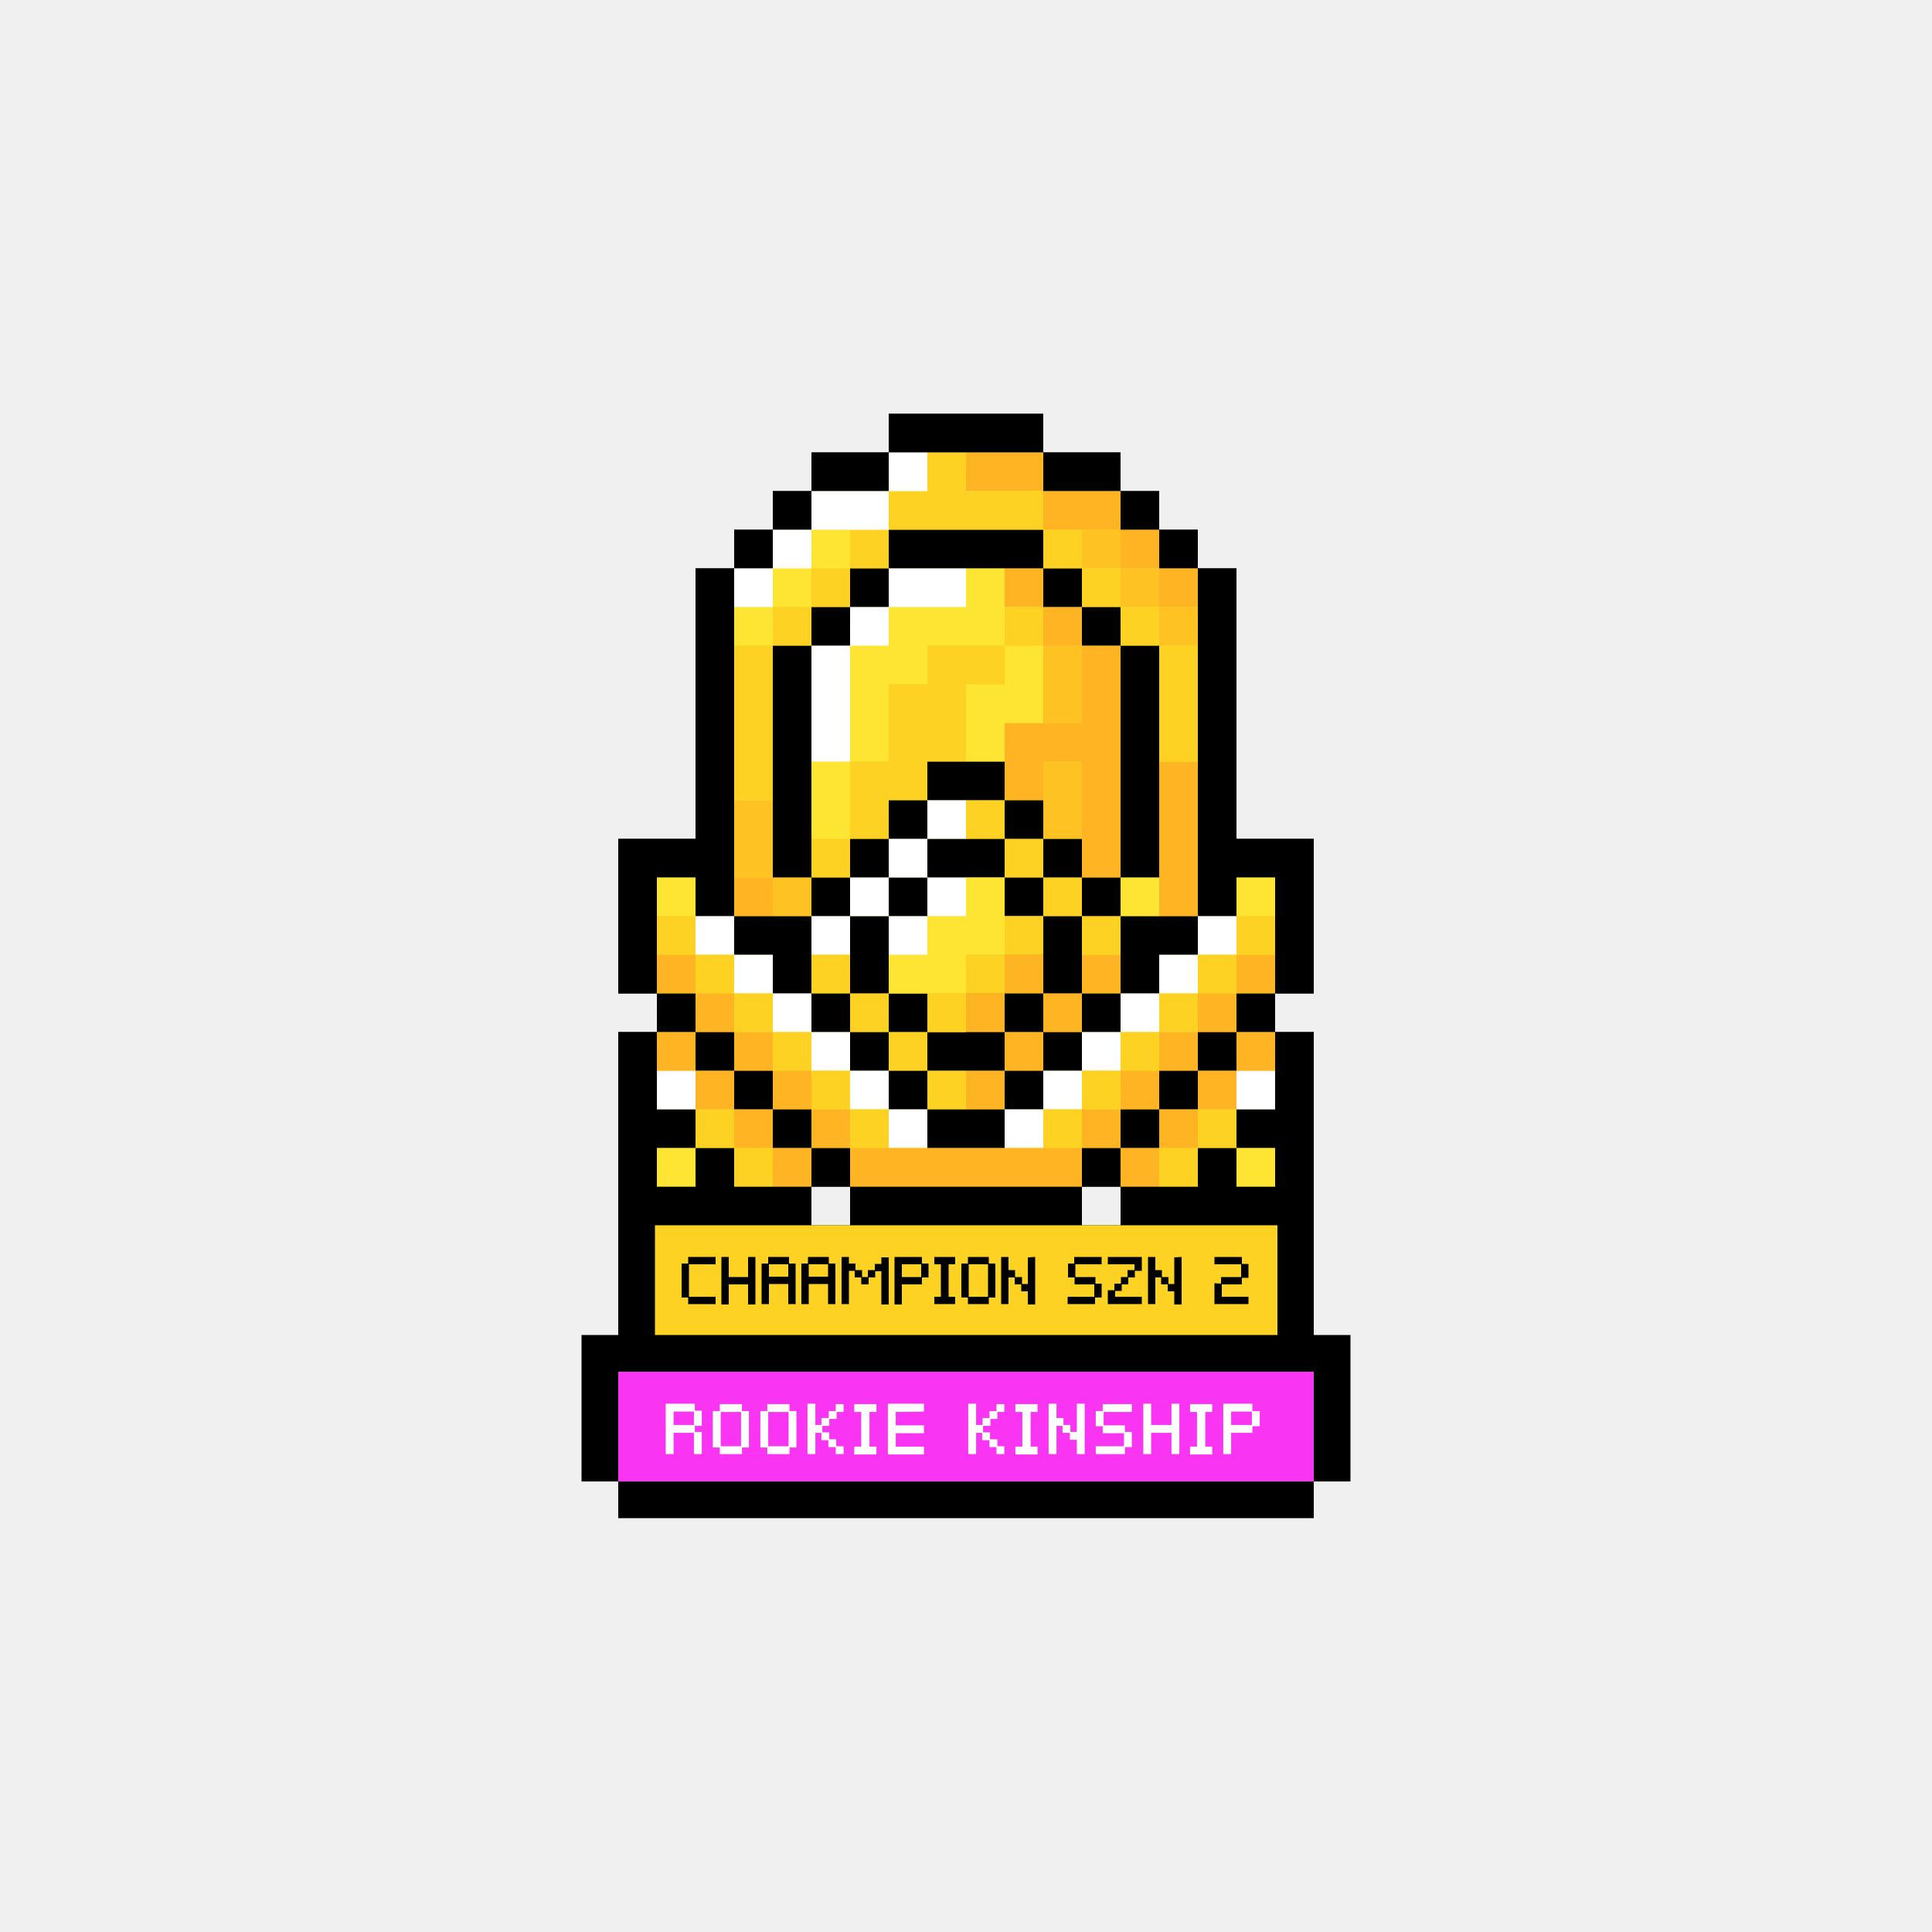
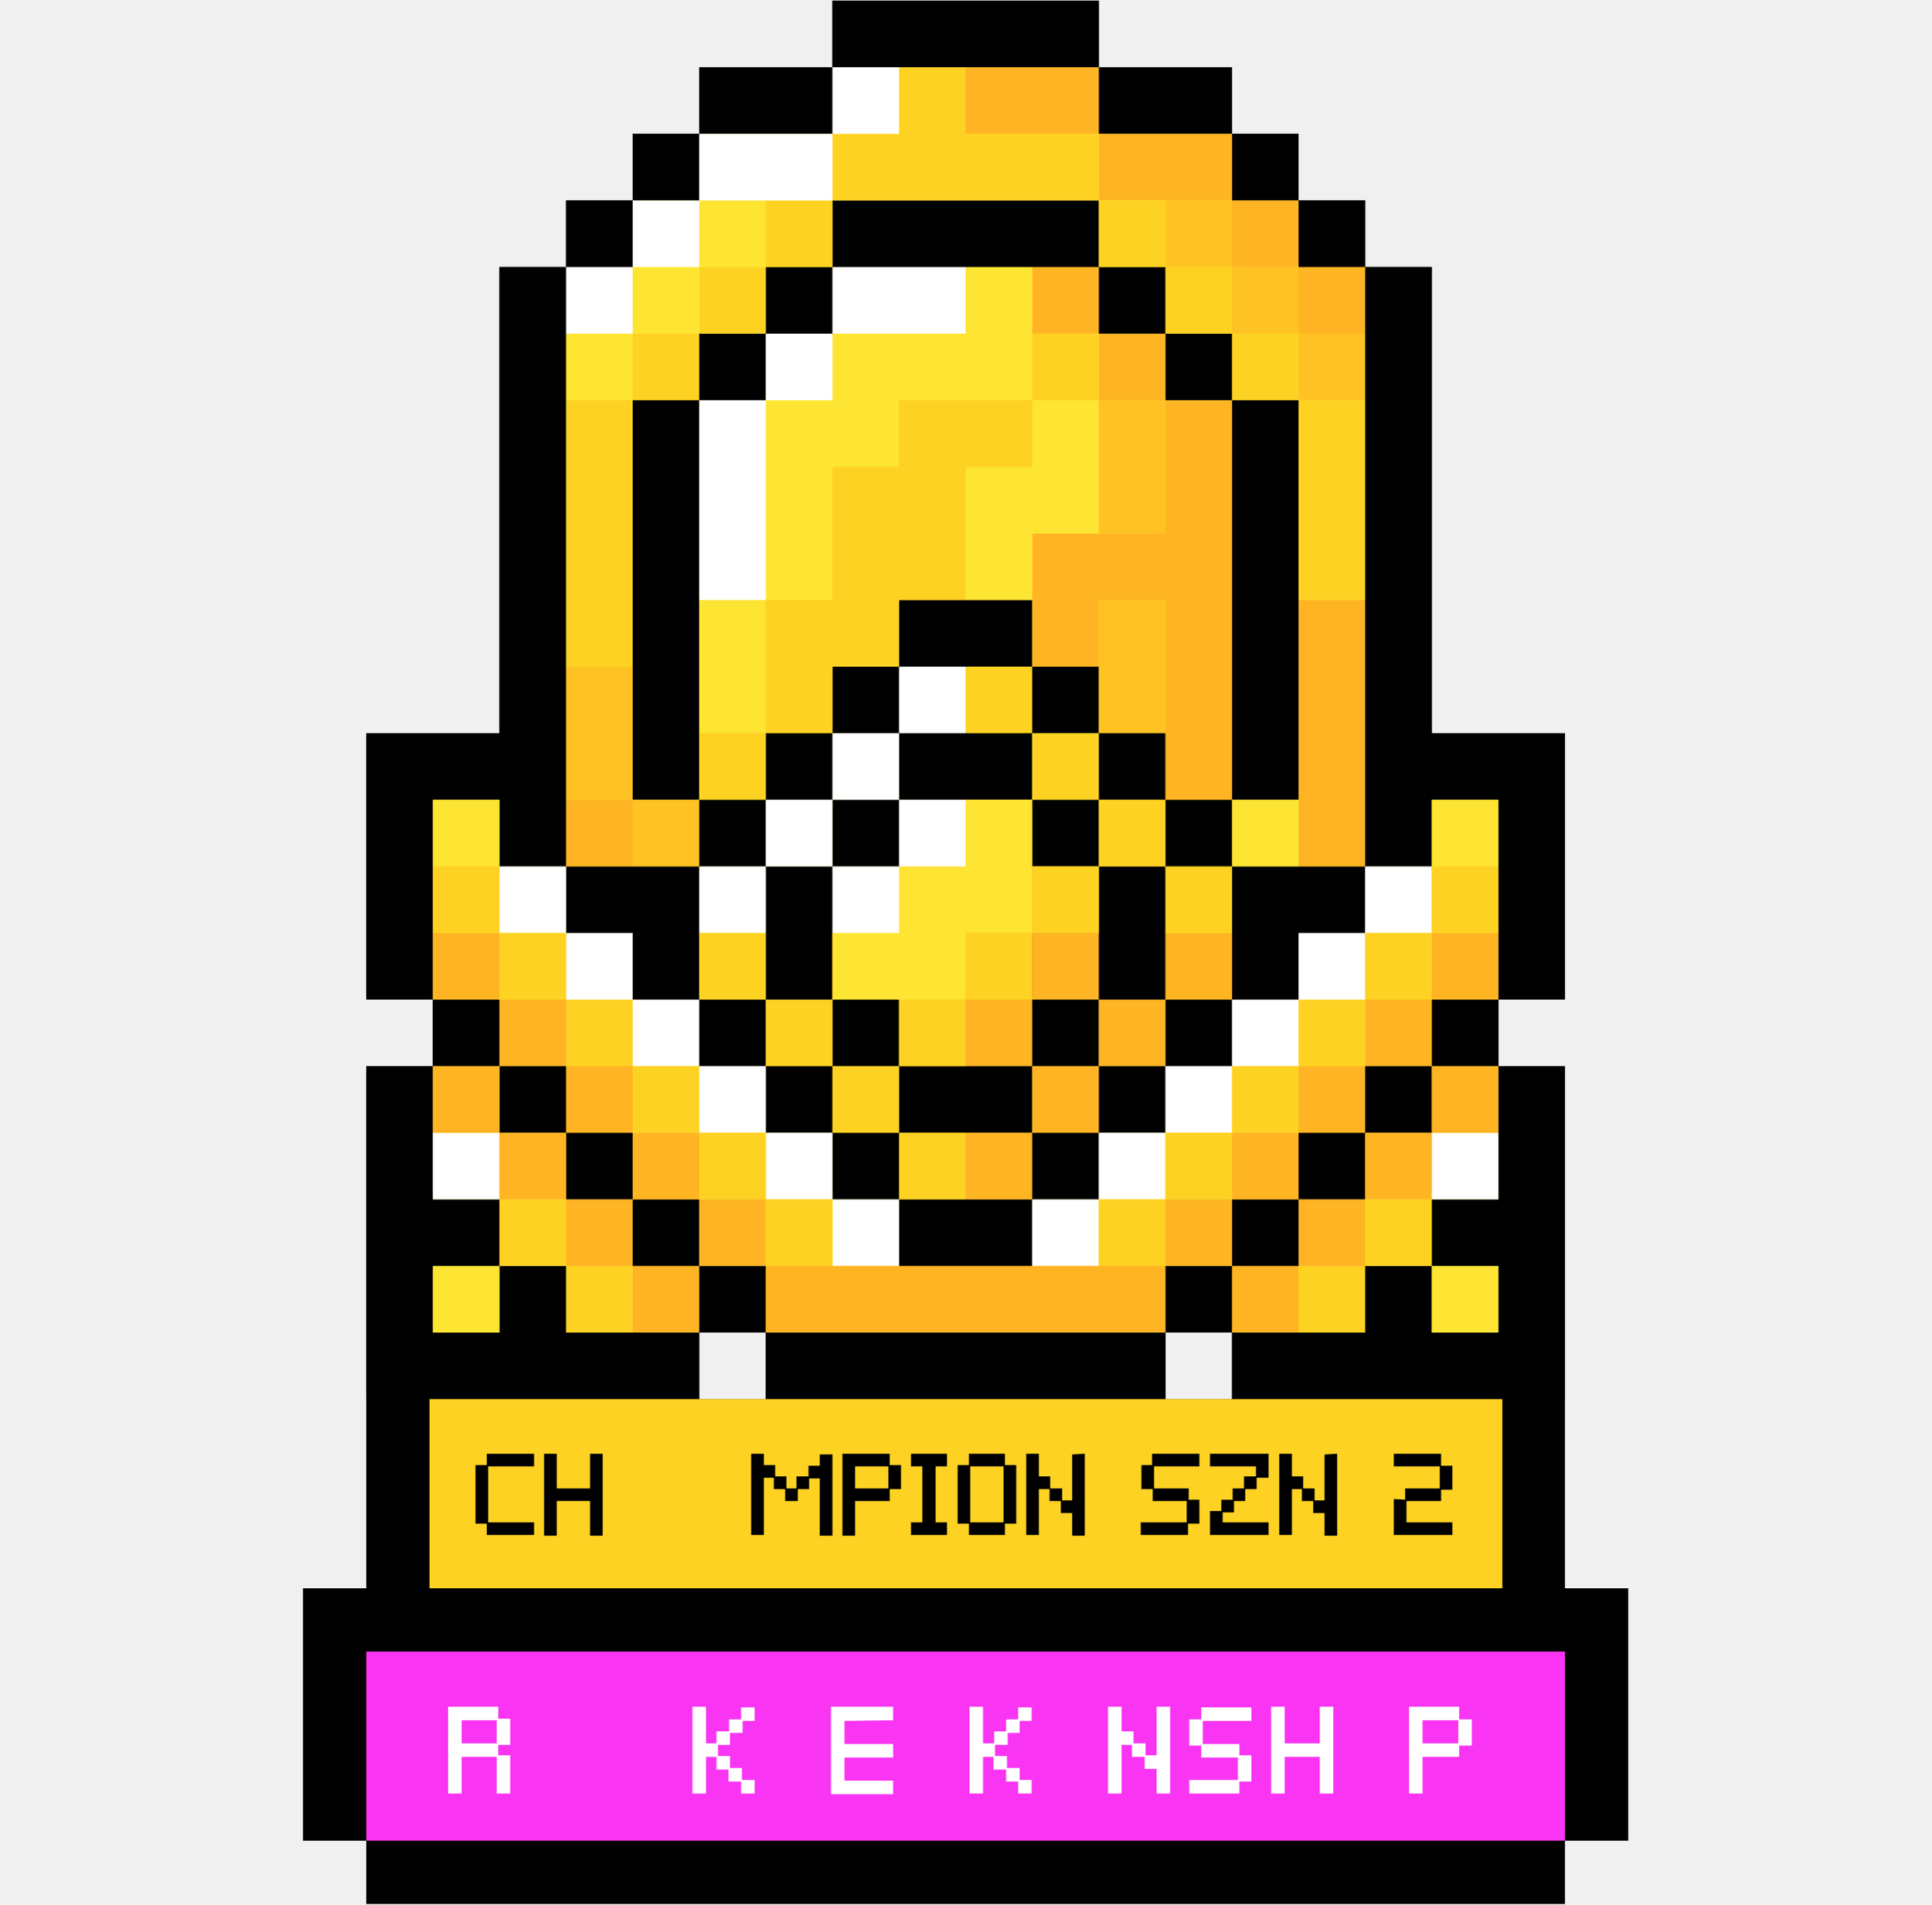
- <svg xmlns="http://www.w3.org/2000/svg" viewBox="0 0 500 500">
-   <style>.AJ{stroke-miterlimit:10}.AK{fill:#feb423}.AL{fill:#fed223}</style>
-   <path d="M340 257.1v-40h-20v-70h-10v-10h-10v-10h-10v-10h-20v-10h-40v10h-20v10h-10v10h-10v10h-10v70h-20v40h10v10h-10v50 28.4h-9.5v37.9h9.5v9.5h180v-9.5h9.5v-37.9H340v-78.4h-10v-10h10zm-130 60v-10h10v10h-10zm70 0v-10h10v10h-10z" />
-   <g fill="#fee433">
-     <path d="M210 237.1v-10h-10v-60h10v-10h10v-10h10v-10h40v10h10v10h10v10h10v60h-10v10h20v-90h-10v-10h-10v-10h-20v-10h-40v10h-20v10h-10v10h-10v90h20z" />
-     <path d="M320 227.1v10h-10v10h-10v10h-10v10h-10v10h-10v10h-10v10h-20v-10h-10v-10h-10v-10h-10v-10h-10v-10h-10v-10h-10v-10h-10v30h10v10h10v10h10v10h10v10h10v10h60v-10h10v-10h10v-10h10v-10h10v-10h10v-30h-10zm-150 70h10v10h-10zm150 0h10v10h-10zm-100-80h10v-10h10v-10h20v10h10v10h10v10h10v-60h-10v-10h-10v-10h-40v10h-10v10h-10v60h10v-10z" />
-     <path d="M270 237.1h-10v-10h-20v10h-10v20h10v10h20v-10h10v-20zm-20-20h10v-10h-20v10h10z" />
-     <path d="M230 217.1h10v10h-10z" />
-     <path d="M220 227.1h10v10h-10zm10 40h10v10h-10zm40-40h10v10h-10z" />
-     <path d="M260 217.1h10v10h-10zm-40 30v-10h-10v20h10v-10z" />
-     <path d="M290 237.1h-10v20h10v-20zm-70 20h10v10h-10zm40 10h10v10h-10z" />
-     <path d="M250 277.1h-10v10h20v-10h-10zm20-20h10v10h-10zm-70 30h-10v-10h-10v-10h-10v20h10v10h10v10h20v-10h-10v-10zm110-10v10h-10v10h-10v10h20v-10h10v-10h10v-20h-10v10h-10z" />
-   </g>
-   <path d="M280 127.1h10v-10h-20v10h10z" />
-   <path d="M290 127.1h10v10h-10z" />
-   <path d="M300 137.1h10v10h-10zm-70-10v-10h-20v10h20z" />
-   <path d="M200 127.1h10v10h-10z" />
-   <path d="M190 137.1h10v10h-10zm100 50v40h10v-60h-10v20zm-80 20v-40h-10v60h10v-20zm40-90h20v-10h-40v10h20zm0 30h20v-10h-40v10h20z" />
-   <path d="M270 147.1h10v10h-10z" />
-   <path d="M280 157.1h10v10h-10zm-60-10h10v10h-10z" />
-   <path d="M210 157.1h10v10h-10zm30 130v10h20v-10h-20zm20-80v-10h-20v10h20zm-20 60v10h20v-10h-20z" />
-   <path d="M260 257.1h10v10h-10zm0-50h10v10h-10zm20 20h10v10h-10z" />
-   <path d="M290 237.1v20h10v-10h10v-10h-20zm-20-20h10v10h-10zm50 40h10v10h-10z" />
-   <path d="M330 217.1h-10v-70h-10v90h10v-10h10v30h10v-40h-10 0zm-50 40h10v10h-10z" />
-   <path d="M270 267.1h10v10h-10z" />
-   <path d="M260 277.1h10v10h-10zm-80-10h10v10h-10z" />
-   <path d="M190 277.1h10v10h-10z" />
-   <path d="M200 287.1h10v10h-10z" />
-   <path d="M210 297.1h10v10h-10z" />
-   <path d="M190 307.1v-10h-10v10h-10v-10h10v-10h-10v-20h-10v50h50v-10h-20zm120-40h10v10h-10z" />
-   <path d="M300 277.1h10v10h-10z" />
-   <path d="M290 287.1h10v10h-10z" />
-   <path d="M280 297.1h10v10h-10z" />
-   <path d="M260 307.1h-40v10h60v-10h-20zm70-20h-10v10h10v10h-10v-10h-10v10h-20v10h50v-50h-10v20zm-100-30h10v10h-10zm20-40h-10v10h20v-10h-10 0z" />
-   <path d="M260 227.1h10v10h-10zm-30 0h10v10h-10z" />
-   <path d="M270 247.1v10h10v-20h-10v10zm-40-10h-10v20h10v-20z" />
-   <path d="M230 207.1h10v10h-10zm-20 20h10v10h-10z" />
-   <path d="M210 237.1h-20v10h10v10h10v-20zm10-20h10v10h-10zm-50 40h10v10h-10z" />
-   <path d="M170 237.1v-10h10v10h10v-90h-10v70h-20v40h10v-20zm40 20h10v10h-10z" />
-   <path d="M220 267.1h10v10h-10z" />
-   <path d="M230 277.1h10v10h-10zm20-20h10v10h-10z" />
-   <path d="M260 247.1h10v10h-10z" />
-   <g class="AK">
-     <path d="M240 257.1h10v10h-10z" />
-     <path d="M250 247.1h10v10h-10z" />
-     <path d="M260 237.1h10v10h-10z" />
-     <path d="M250 227.1v10h-10v10h-10v10h20v-10h10v-20h-10z" />
-   </g>
-   <g fill="#fec223">
-     <path d="M270 177.1v10h10v-20h-10v10zm0 30v10h10v-20h-10v10zm10-70h10v10h-10z" />
-     <path d="M290 147.1h10v10h-10z" />
-     <path d="M300 157.1h10v10h-10zm-100 50h-10v20h10v-20z" />
-     <path d="M200 227.1h10v10h-10z" />
-   </g>
-   <g class="AK">
-     <path d="M260 117.1h-10v10h20v-10h-10z" />
-     <path d="M280 127.1h-10v10h20v-10h-10z" />
-     <path d="M290 137.1h10v10h-10z" />
-     <path d="M300 147.1h10v10h-10zm0 60v30h10v-40h-10v10zm-110 20h10v10h-10zm90-60v20h-20v20h10v-10h10v30h10v-60h-10 0zm-20-20h10v10h-10z" />
-     <path d="M270 157.1h10v10h-10zm-20 100h10v10h-10z" />
-     <path d="M260 247.1h10v10h-10z" />
-   </g>
-   <g fill="#fee433">
-     <path d="M260 147.1h-10v10h-20v10h-10v30h10v-20h10v-10h20v-20z" />
-     <path d="M210 207.1v10h10v-20h-10v10zm50-30h-10v20h10v-10h10v-20h-10v10zm-50-40h10v10h-10z" />
-     <path d="M200 147.1h10v10h-10z" />
-     <path d="M190 157.1h10v10h-10zm100 70h10v10h-10zm30 0h10v10h-10zm-150 70h10v10h-10zm150 0h10v10h-10zm-150-70h10v10h-10zm80 10h-10v10h-10v10h20v-10h10v-20h-10v10z" />
-   </g>
-   <g class="AL">
-     <path d="M210 217.1h10v10h-10z" />
-     <path d="M240 177.1h-10v20h-10v20h10v-10h10v-10h10v-20h10v-10h-20v10z" />
-     <path d="M260 157.1h10v10h-10zm-40-20h10v10h-10z" />
-     <path d="M210 147.1h10v10h-10z" />
-     <path d="M200 157.1h10v10h-10zm60-30h-10v-10h-10v10h-10v10h40v-10h-10z" />
-     <path d="M270 137.1h10v10h-10z" />
-     <path d="M280 147.1h10v10h-10z" />
-     <path d="M290 157.1h10v10h-10zm-100 20v30h10v-40h-10v10z" />
-     <path d="M300 167.1v30h10v-30h-10zm-50 80h10v10h-10z" />
-     <path d="M240 257.1h10v10h-10zm20-20h10v10h-10z" />
-   </g>
-   <g fill="#fff">
-     <path d="M240 147.1h-10v10h20v-10h-10zm-30 30v20h10v-30h-10v10z" />
-     <path d="M220 157.1h10v10h-10zm10-40h10v10h-10z" />
-     <path d="M230 137.1v-10h-20v10h20z" />
-     <path d="M200 137.1h10v10h-10z" />
-     <path d="M190 147.1h10v10h-10zm50 80h10v10h-10z" />
-     <path d="M230 237.1h10v10h-10zm30 50h10v10h-10z" />
-     <path d="M270 277.1h10v10h-10z" />
-     <path d="M280 267.1h10v10h-10z" />
-     <path d="M290 257.1h10v10h-10z" />
-     <path d="M300 247.1h10v10h-10z" />
-     <path d="M310 237.1h10v10h-10zm-140 40h10v10h-10zm150 0h10v10h-10zm-90 10h10v10h-10z" />
-     <path d="M220 277.1h10v10h-10z" />
-     <path d="M210 267.1h10v10h-10z" />
-     <path d="M200 257.1h10v10h-10z" />
-     <path d="M190 247.1h10v10h-10zm50-40h10v10h-10z" />
-     <path d="M230 217.1h10v10h-10zm-20 20h10v10h-10z" />
-     <path d="M220 227.1h10v10h-10zm-40 10h10v10h-10z" />
-   </g>
-   <g class="AL">
-     <path d="M270 287.1h10v10h-10zm-30-10h10v10h-10z" />
-     <path d="M280 277.1h10v10h-10zm30-30h10v10h-10z" />
-     <path d="M320 237.1h10v10h-10zm-30 30h10v10h-10z" />
-     <path d="M300 257.1h10v10h-10zm-120 30h10v10h-10z" />
-     <path d="M190 297.1h10v10h-10zm120-10h10v10h-10z" />
-     <path d="M300 297.1h10v10h-10zm-80-10h10v10h-10zm10-20h10v10h-10zm20-60h10v10h-10zm20 20h10v10h-10z" />
-     <path d="M260 217.1h10v10h-10zm-50 30h10v10h-10z" />
-     <path d="M280 237.1h10v10h-10zm-60 20h10v10h-10zm-10 20h10v10h-10zm-30-30h10v10h-10z" />
-     <path d="M170 237.1h10v10h-10zm30 30h10v10h-10z" />
-     <path d="M190 257.1h10v10h-10z" />
-   </g>
-   <g class="AK">
-     <path d="M260 297.1h-40v10h60v-10h-20zm0-30h10v10h-10z" />
-     <path d="M250 277.1h10v10h-10zm20-20h10v10h-10zm10 30h10v10h-10zm30-30h10v10h-10z" />
-     <path d="M320 247.1h10v10h-10zm-30 30h10v10h-10z" />
-     <path d="M300 267.1h10v10h-10zm-120 10h10v10h-10z" />
-     <path d="M170 267.1h10v10h-10zm30 30h10v10h-10z" />
-     <path d="M190 287.1h10v10h-10zm120-10h10v10h-10z" />
-     <path d="M320 267.1h10v10h-10zm-30 30h10v10h-10z" />
-     <path d="M300 287.1h10v10h-10zm-20-40h10v10h-10zm-70 40h10v10h-10zm-30-30h10v10h-10z" />
-     <path d="M170 247.1h10v10h-10zm30 30h10v10h-10z" />
-     <path d="M190 267.1h10v10h-10z" />
-   </g>
-   <path d="M160 355v28.4h180V355H160z" fill="#fa34f3" />
-   <path d="M321.1 317.1H169.5v28.4h161.1v-28.4h-9.5z" class="AL" />
-   <g stroke="#000" stroke-width=".199" class="AJ">
-     <path d="M178.2 327.1v8.6h-1.7v-8.6h1.7zm6.9 0h-6.9v-1.7h6.9v1.7zm-6.9 10.3v-1.7h6.9v1.7h-6.9zm17.2-12v12.1h-1.7v-5.2h-5.2v5.2h-1.7v-12.1h1.7v5.2h5.2v-5.2h1.7z" />
-     <use href="#B" />
-     <use href="#B" x="10.3" />
-     <path d="M221.3 327.1v1.7h-1.7v8.6h-1.7v-12h1.7v1.7h1.7zm1.7 1.7v1.7h-1.7v-1.7h1.7zm0 1.8h1.7v1.7H223v-1.7zm1.7-1.8h1.7v1.7h-1.7v-1.7zm5.2-3.4v12.1h-1.7v-8.6h-1.7v-1.7h1.7v-1.7h1.7v-.1zm3.4 5.2h5.2v1.7h-5.2v5.2h-1.7v-12.1h6.9v1.7h-5.2v3.5h0zm6.9-3.5v3.4h-1.7v-3.4h1.7zm5.2 0v8.6h1.7v1.7h-5.2v-1.7h1.7v-8.6h-1.7v-1.7h5.2v1.7h-1.7zm5.2 0v8.6h-1.7v-8.6h1.7zm5.2 0h-5.2v-1.7h5.2v1.7zm-5.2 8.6h5.2v1.7h-5.2v-1.7zm6.9-8.6v8.6h-1.7v-8.6h1.7zm5.1 1.7v1.7h-1.7v6.9h-1.7v-12h1.7v3.4h1.7zm1.8 1.8v1.7h-1.7v-1.7h1.7zm3.4-5.2v12.1h-1.7v-3.4h-1.7v-1.7h1.7v-6.9l1.7-.1h0zm10.4 1.7v3.4h-1.7v-3.4h1.7zm-1.8 8.6h6.9v1.7h-6.9v-1.7zm8.6-8.6h-6.9v-1.7h6.9v1.7zm-6.8 5.2v-1.7h5.2v1.7h-5.2zm5.1 3.4v-3.4h1.7v3.4h-1.7zm12.1-10.3v3.4h-1.7v-1.7h-6.9v-1.7h8.6 0zm-8.6 8.6h1.7v1.7h6.9v1.7h-8.6V334zm1.7-1.7h1.7v1.7h-1.7v-1.7zm1.7-1.7h1.7v1.7h-1.7v-1.7zm1.7-1.8h1.7v1.7h-1.7v-1.7zm8.7 0v1.7h-1.7v6.9h-1.7v-12h1.7v3.4h1.7zm1.7 1.8v1.7h-1.7v-1.7h1.7zm3.4-5.2v12.1H304v-3.4h-1.7v-1.7h1.7v-6.9l1.7-.1h0zm15.6 0v1.7h-6.9v-1.7h6.9zm-5.2 6.9v3.4h6.9v1.7h-8.6v-5.2l1.7.1h0zm5.2 0h-5.2v-1.7h5.2v1.7zm1.7-1.7h-1.7v-3.4h1.7v3.4z" />
-   </g>
-   <g fill="#fff" stroke="#fff" stroke-width=".234" class="AJ">
-     <path d="M179.7 368.9v1.8h1.8v5.5h-1.8v-5.5h-5.5v5.5h-1.8v-12.8h7.3v1.8h-5.5v3.7h5.5zm0 0v-3.7h1.8v3.7h-1.8z" />
-     <use href="#C" />
-     <use href="#C" x="12.3" />
-     <path d="M212.7 368.9v1.8h-1.8v5.5h-1.8v-12.8h1.8v5.5h1.8zm1.8 0h-1.8v-1.8h1.8v1.8zm-1.8 3.7v-1.8h1.8v1.8h-1.8zm3.7-5.5h-1.8v-1.8h1.8v1.8zm-1.9 7.3v-1.8h1.8v1.8h-1.8zm3.7-9.1h-1.8v-1.8h1.8v1.8zm-1.8 10.9v-1.8h1.8v1.8h-1.8z" />
-     <use href="#D" />
-     <path d="M231.7 365.3v3.7h7.3v1.8h-7.3v3.7h7.3v1.8h-9.1v-12.9h9.1v1.8l-7.3.1h0zm22.6 3.6v1.8h-1.8v5.5h-1.8v-12.8h1.8v5.5h1.8zm1.9 0h-1.8v-1.8h1.8v1.8zm-1.9 3.7v-1.8h1.8v1.8h-1.8zm3.7-5.5h-1.8v-1.8h1.8v1.8zm-1.8 7.3v-1.8h1.8v1.8h-1.8zm3.6-9.1H258v-1.8h1.8v1.8zm-1.8 10.9v-1.8h1.8v1.8H258z" />
-     <use href="#D" x="41.7" />
-     <path d="M275.1 367.1v1.8h-1.8v7.3h-1.8v-12.8h1.8v3.7h1.8zm1.8 1.8v1.8h-1.8v-1.8h1.8zm3.7-5.5v12.8h-1.8v-3.7H277v-1.8h1.8v-7.3h1.8zm4.9 1.9v3.7h-1.8v-3.7h1.8zm-1.8 9.1h7.3v1.8h-7.3v-1.8zm9.1-9.1h-7.3v-1.8h7.3v1.8zm-7.3 5.5V369h5.5v1.8h-5.5zm5.5 3.6v-3.7h1.8v3.7H291zm14.1-11v12.8h-1.8v-5.5h-5.5v5.5H296v-12.8h1.8v5.5h5.5v-5.5h1.8z" />
-     <use href="#D" x="86.9" />
-     <path d="M318.5 368.9h5.5v1.8h-5.5v5.5h-1.8v-12.8h7.3v1.8h-5.5v3.7zm7.4-3.6v3.7h-1.8v-3.7h1.8z" />
-   </g>
-   <defs>
-     <path id="B" d="M205.8 327.1v10.3h-1.7v-5.2h-5.2v5.2h-1.7v-10.3h1.7v3.4h5.2v-3.4h1.7zm-1.7 0h-5.2v-1.7h5.2v1.7z" />
-     <path id="C" d="M186.4 365.3v9.2h-1.8v-9.2h1.8zm5.5 0h-5.5v-1.8h5.5v1.8zm-5.5 9.1h5.5v1.8h-5.5v-1.8zm7.3-9.1v9.2h-1.8v-9.2h1.8z" />
-     <path id="D" d="M224.9 365.3v9.2h1.8v1.8h-5.5v-1.8h1.8v-9.2h-1.8v-1.8h5.5v1.8h-1.8z" />
-   </defs>
+ <svg xmlns="http://www.w3.org/2000/svg" width="290" height="286" viewBox="0 0 290 286" fill="none">
+   <path d="M235 150.1V110.1H215V40.1H205V30.1H195V20.1H185V10.1H165V0.1H125V10.1H105V20.1H95V30.1H85V40.1H75V110.1H55V150.1H65V160.1H55V210.1V238.5H45.5V276.4H55V285.9H235V276.4H244.5V238.5H235V160.1H225V150.1H235ZM105 210.1V200.1H115V210.1H105ZM175 210.1V200.1H185V210.1H175Z" fill="black" />
+   <path d="M105 130.1V120.1H95V60.1H105V50.1H115V40.1H125V30.1H165V40.1H175V50.1H185V60.1H195V120.1H185V130.1H205V40.1H195V30.1H185V20.1H165V10.1H125V20.1H105V30.1H95V40.1H85V130.1H105Z" fill="#FEE433" />
+   <path d="M215 120.1V130.1H205V140.1H195V150.1H185V160.1H175V170.1H165V180.1H155V190.1H135V180.1H125V170.1H115V160.1H105V150.1H95V140.1H85V130.1H75V120.1H65V150.1H75V160.1H85V170.1H95V180.1H105V190.1H115V200.1H175V190.1H185V180.1H195V170.1H205V160.1H215V150.1H225V120.1H215V120.1ZM65 190.1H75V200.1H65V190.1ZM215 190.1H225V200.1H215V190.1ZM115 110.1H125V100.1H135V90.1H155V100.1H165V110.1H175V120.1H185V60.1H175V50.1H165V40.1H125V50.1H115V60.1H105V120.1H115V110.1Z" fill="#FEE433" />
+   <path d="M165 130.1H155V120.1H135V130.1H125V150.1H135V160.1H155V150.1H165V130.1V130.1ZM145 110.1H155V100.1H135V110.1H145Z" fill="#FEE433" />
+   <path d="M125 110.1H135V120.1H125V110.1Z" fill="#FEE433" />
+   <path d="M115 120.1H125V130.1H115V120.1ZM125 160.1H135V170.1H125V160.1ZM165 120.1H175V130.1H165V120.1Z" fill="#FEE433" />
+   <path d="M155 110.1H165V120.1H155V110.1ZM115 140.1V130.1H105V150.1H115V140.1V140.1Z" fill="#FEE433" />
+   <path d="M185 130.1H175V150.1H185V130.1V130.1ZM115 150.1H125V160.1H115V150.1ZM155 160.1H165V170.1H155V160.1Z" fill="#FEE433" />
+   <path d="M145 170.1H135V180.1H155V170.1H145ZM165 150.1H175V160.1H165V150.1ZM95 180.1H85V170.1H75V160.1H65V180.1H75V190.1H85V200.1H105V190.1H95V180.1ZM205 170.1V180.1H195V190.1H185V200.1H205V190.1H215V180.1H225V160.1H215V170.1H205Z" fill="#FEE433" />
+   <path d="M175 20.1H185V10.1H165V20.1H175Z" fill="black" />
+   <path d="M185 20.1H195V30.1H185V20.1Z" fill="black" />
+   <path d="M195 30.1H205V40.1H195V30.1ZM125 20.1V10.1H105V20.1H125Z" fill="black" />
+   <path d="M95 20.1H105V30.1H95V20.1Z" fill="black" />
+   <path d="M85 30.1H95V40.1H85V30.1ZM185 80.1V120.1H195V60.1H185V80.1ZM105 100.1V60.1H95V120.1H105V100.1ZM145 10.1H165V0.1H125V10.1H145ZM145 40.1H165V30.1H125V40.1H145Z" fill="black" />
+   <path d="M165 40.1H175V50.1H165V40.1Z" fill="black" />
+   <path d="M175 50.1H185V60.1H175V50.1ZM115 40.1H125V50.1H115V40.1Z" fill="black" />
+   <path d="M105 50.1H115V60.1H105V50.1ZM135 180.1V190.1H155V180.1H135ZM155 100.1V90.1H135V100.1H155ZM135 160.1V170.1H155V160.1H135Z" fill="black" />
+   <path d="M155 150.1H165V160.1H155V150.1ZM155 100.1H165V110.1H155V100.1ZM175 120.1H185V130.1H175V120.1Z" fill="black" />
+   <path d="M185 130.1V150.1H195V140.1H205V130.1H185V130.1ZM165 110.1H175V120.1H165V110.1ZM215 150.1H225V160.1H215V150.1Z" fill="black" />
+   <path d="M225 110.1H215V40.1H205V130.1H215V120.1H225V150.1H235V110.1H225V110.1ZM175 150.1H185V160.1H175V150.1Z" fill="black" />
+   <path d="M165 160.1H175V170.1H165V160.1Z" fill="black" />
+   <path d="M155 170.1H165V180.1H155V170.1ZM75 160.1H85V170.1H75V160.1Z" fill="black" />
+   <path d="M85 170.1H95V180.1H85V170.1Z" fill="black" />
+   <path d="M95 180.1H105V190.1H95V180.1Z" fill="black" />
+   <path d="M105 190.1H115V200.1H105V190.1Z" fill="black" />
+   <path d="M85 200.1V190.1H75V200.1H65V190.1H75V180.1H65V160.1H55V210.1H105V200.1H85ZM205 160.1H215V170.1H205V160.1Z" fill="black" />
+   <path d="M195 170.1H205V180.1H195V170.1Z" fill="black" />
+   <path d="M185 180.1H195V190.1H185V180.1Z" fill="black" />
+   <path d="M175 190.1H185V200.1H175V190.1Z" fill="black" />
+   <path d="M155 200.1H115V210.1H175V200.1H155ZM225 180.1H215V190.1H225V200.1H215V190.1H205V200.1H185V210.1H235V160.1H225V180.1ZM125 150.1H135V160.1H125V150.1ZM145 110.1H135V120.1H155V110.1H145Z" fill="black" />
+   <path d="M155 120.1H165V130.1H155V120.1ZM125 120.1H135V130.1H125V120.1Z" fill="black" />
+   <path d="M165 140.1V150.1H175V130.1H165V140.1V140.1ZM125 130.1H115V150.1H125V130.1V130.1Z" fill="black" />
+   <path d="M125 100.1H135V110.1H125V100.1ZM105 120.1H115V130.1H105V120.1Z" fill="black" />
+   <path d="M105 130.1H85V140.1H95V150.1H105V130.1V130.1ZM115 110.1H125V120.1H115V110.1ZM65 150.1H75V160.1H65V150.1Z" fill="black" />
+   <path d="M65 130.1V120.1H75V130.1H85V40.1H75V110.1H55V150.1H65V130.1V130.1ZM105 150.1H115V160.1H105V150.1Z" fill="black" />
+   <path d="M115 160.1H125V170.1H115V160.1Z" fill="black" />
+   <path d="M125 170.1H135V180.1H125V170.1ZM145 150.1H155V160.1H145V150.1Z" fill="black" />
+   <path d="M155 140.1H165V150.1H155V140.1Z" fill="black" />
+   <path d="M135 150.1H145V160.1H135V150.1Z" fill="#FEB423" />
+   <path d="M145 140.1H155V150.1H145V140.1Z" fill="#FEB423" />
+   <path d="M155 130.1H165V140.1H155V130.1Z" fill="#FEB423" />
+   <path d="M145 120.1V130.1H135V140.1H125V150.1H145V140.1H155V120.1H145V120.1Z" fill="#FEB423" />
+   <path d="M165 70.1V80.1H175V60.1H165V70.1ZM165 100.1V110.1H175V90.1H165V100.1ZM175 30.1H185V40.1H175V30.1Z" fill="#FEC223" />
+   <path d="M185 40.1H195V50.1H185V40.1Z" fill="#FEC223" />
+   <path d="M195 50.1H205V60.1H195V50.1ZM95 100.1H85V120.1H95V100.1Z" fill="#FEC223" />
+   <path d="M95 120.1H105V130.1H95V120.1Z" fill="#FEC223" />
+   <path d="M155 10.1H145V20.1H165V10.1H155Z" fill="#FEB423" />
+   <path d="M175 20.1H165V30.1H185V20.1H175Z" fill="#FEB423" />
+   <path d="M185 30.1H195V40.1H185V30.1Z" fill="#FEB423" />
+   <path d="M195 40.1H205V50.1H195V40.1ZM195 100.1V130.1H205V90.1H195V100.1ZM85 120.1H95V130.1H85V120.1ZM175 60.1V80.1H155V100.1H165V90.1H175V120.1H185V60.1H175ZM155 40.1H165V50.1H155V40.1Z" fill="#FEB423" />
+   <path d="M165 50.1H175V60.1H165V50.1ZM145 150.1H155V160.1H145V150.1Z" fill="#FEB423" />
+   <path d="M155 140.1H165V150.1H155V140.1Z" fill="#FEB423" />
+   <path d="M155 40.1H145V50.1H125V60.1H115V90.1H125V70.1H135V60.1H155V40.1Z" fill="#FEE433" />
+   <path d="M105 100.1V110.1H115V90.1H105V100.1ZM155 70.1H145V90.1H155V80.1H165V60.1H155V70.1ZM105 30.1H115V40.1H105V30.1Z" fill="#FEE433" />
+   <path d="M95 40.1H105V50.1H95V40.1Z" fill="#FEE433" />
+   <path d="M85 50.1H95V60.1H85V50.1ZM185 120.1H195V130.1H185V120.1ZM215 120.1H225V130.1H215V120.1ZM65 190.1H75V200.1H65V190.1ZM215 190.1H225V200.1H215V190.1ZM65 120.1H75V130.1H65V120.1ZM145 130.1H135V140.1H125V150.1H145V140.1H155V120.1H145V130.1Z" fill="#FEE433" />
+   <path d="M105 110.1H115V120.1H105V110.1Z" fill="#FED223" />
+   <path d="M135 70.1H125V90.1H115V110.1H125V100.1H135V90.1H145V70.1H155V60.1H135V70.1Z" fill="#FED223" />
+   <path d="M155 50.1H165V60.1H155V50.1ZM115 30.1H125V40.1H115V30.1Z" fill="#FED223" />
+   <path d="M105 40.1H115V50.1H105V40.1Z" fill="#FED223" />
+   <path d="M95 50.1H105V60.1H95V50.1ZM155 20.1H145V10.1H135V20.1H125V30.1H165V20.1H155Z" fill="#FED223" />
+   <path d="M165 30.1H175V40.1H165V30.1Z" fill="#FED223" />
+   <path d="M175 40.1H185V50.1H175V40.1Z" fill="#FED223" />
+   <path d="M185 50.1H195V60.1H185V50.1ZM85 70.1V100.1H95V60.1H85V70.1Z" fill="#FED223" />
+   <path d="M195 60.1V90.1H205V60.1H195ZM145 140.1H155V150.1H145V140.1Z" fill="#FED223" />
+   <path d="M135 150.1H145V160.1H135V150.1ZM155 130.1H165V140.1H155V130.1Z" fill="#FED223" />
+   <path d="M135 40.1H125V50.1H145V40.1H135ZM105 70.1V90.1H115V60.1H105V70.1Z" fill="white" />
+   <path d="M115 50.1H125V60.1H115V50.1ZM125 10.1H135V20.1H125V10.1Z" fill="white" />
+   <path d="M125 30.1V20.1H105V30.1H125Z" fill="white" />
+   <path d="M95 30.1H105V40.1H95V30.1Z" fill="white" />
+   <path d="M85 40.1H95V50.1H85V40.1ZM135 120.1H145V130.1H135V120.1Z" fill="white" />
+   <path d="M125 130.1H135V140.1H125V130.1ZM155 180.1H165V190.1H155V180.1Z" fill="white" />
+   <path d="M165 170.1H175V180.1H165V170.1Z" fill="white" />
+   <path d="M175 160.1H185V170.1H175V160.1Z" fill="white" />
+   <path d="M185 150.1H195V160.1H185V150.1Z" fill="white" />
+   <path d="M195 140.1H205V150.1H195V140.1Z" fill="white" />
+   <path d="M205 130.1H215V140.1H205V130.1ZM65 170.1H75V180.1H65V170.1ZM215 170.1H225V180.1H215V170.1ZM125 180.1H135V190.1H125V180.1Z" fill="white" />
+   <path d="M115 170.1H125V180.1H115V170.1Z" fill="white" />
+   <path d="M105 160.1H115V170.1H105V160.1Z" fill="white" />
+   <path d="M95 150.1H105V160.1H95V150.1Z" fill="white" />
+   <path d="M85 140.1H95V150.1H85V140.1ZM135 100.1H145V110.1H135V100.1Z" fill="white" />
+   <path d="M125 110.1H135V120.1H125V110.1ZM105 130.1H115V140.1H105V130.1Z" fill="white" />
+   <path d="M115 120.1H125V130.1H115V120.1ZM75 130.1H85V140.1H75V130.1Z" fill="white" />
+   <path d="M165 180.1H175V190.1H165V180.1ZM135 170.1H145V180.1H135V170.1Z" fill="#FED223" />
+   <path d="M175 170.1H185V180.1H175V170.1ZM205 140.1H215V150.1H205V140.1Z" fill="#FED223" />
+   <path d="M215 130.1H225V140.1H215V130.1ZM185 160.1H195V170.1H185V160.1Z" fill="#FED223" />
+   <path d="M195 150.1H205V160.1H195V150.1ZM75 180.1H85V190.1H75V180.1Z" fill="#FED223" />
+   <path d="M85 190.1H95V200.1H85V190.1ZM205 180.1H215V190.1H205V180.1Z" fill="#FED223" />
+   <path d="M195 190.1H205V200.1H195V190.1ZM115 180.1H125V190.1H115V180.1ZM125 160.1H135V170.1H125V160.1ZM145 100.1H155V110.1H145V100.1ZM165 120.1H175V130.1H165V120.1Z" fill="#FED223" />
+   <path d="M155 110.1H165V120.1H155V110.1ZM105 140.1H115V150.1H105V140.1Z" fill="#FED223" />
+   <path d="M175 130.1H185V140.1H175V130.1ZM115 150.1H125V160.1H115V150.1ZM105 170.1H115V180.1H105V170.1ZM75 140.1H85V150.1H75V140.1Z" fill="#FED223" />
+   <path d="M65 130.1H75V140.1H65V130.1ZM95 160.1H105V170.1H95V160.1Z" fill="#FED223" />
+   <path d="M85 150.1H95V160.1H85V150.1Z" fill="#FED223" />
+   <path d="M155 190.1H115V200.1H175V190.1H155ZM155 160.1H165V170.1H155V160.1Z" fill="#FEB423" />
+   <path d="M145 170.1H155V180.1H145V170.1ZM165 150.1H175V160.1H165V150.1ZM175 180.1H185V190.1H175V180.1ZM205 150.1H215V160.1H205V150.1Z" fill="#FEB423" />
+   <path d="M215 140.1H225V150.1H215V140.1ZM185 170.1H195V180.1H185V170.1Z" fill="#FEB423" />
+   <path d="M195 160.1H205V170.1H195V160.1ZM75 170.1H85V180.1H75V170.1Z" fill="#FEB423" />
+   <path d="M65 160.1H75V170.1H65V160.1ZM95 190.1H105V200.1H95V190.1Z" fill="#FEB423" />
+   <path d="M85 180.1H95V190.1H85V180.1ZM205 170.1H215V180.1H205V170.1Z" fill="#FEB423" />
+   <path d="M215 160.1H225V170.1H215V160.1ZM185 190.1H195V200.1H185V190.1Z" fill="#FEB423" />
+   <path d="M195 180.1H205V190.1H195V180.1ZM175 140.1H185V150.1H175V140.1ZM105 180.1H115V190.1H105V180.1ZM75 150.1H85V160.1H75V150.1Z" fill="#FEB423" />
+   <path d="M65 140.1H75V150.1H65V140.1ZM95 170.1H105V180.1H95V170.1Z" fill="#FEB423" />
+   <path d="M85 160.1H95V170.1H85V160.1Z" fill="#FEB423" />
+   <path d="M55 248V276.4H235V248H55Z" fill="#FA34F3" />
+   <path d="M216.1 210.1H64.5V238.5H225.6V210.1H216.1Z" fill="#FED223" />
+   <path d="M73.2 220.1V228.7H71.5V220.1H73.2ZM80.1 220.1H73.2V218.4H80.1V220.1ZM73.2 230.4V228.7H80.1V230.4H73.2ZM90.4 218.4V230.5H88.7V225.3H83.5V230.5H81.8V218.4H83.5V223.6H88.7V218.4H90.4Z" fill="black" stroke="black" stroke-width="0.199" stroke-miterlimit="10" />
+   <path d="M116.3 220.1V221.8H114.6V230.4H112.9V218.4H114.6V220.1H116.3ZM118 221.8V223.5H116.3V221.8H118ZM118 223.6H119.7V225.3H118V223.6ZM119.7 221.8H121.4V223.5H119.7V221.8ZM124.9 218.4V230.5H123.2V221.9H121.5V220.2H123.2V218.5H124.9V218.4ZM128.3 223.6H133.5V225.3H128.3V230.5H126.6V218.4H133.5V220.1H128.3V223.6V223.6ZM135.2 220.1V223.5H133.5V220.1H135.2ZM140.4 220.1V228.7H142.1V230.4H136.9V228.7H138.6V220.1H136.9V218.4H142.1V220.1H140.4ZM145.6 220.1V228.7H143.9V220.1H145.6ZM150.8 220.1H145.6V218.4H150.8V220.1ZM145.6 228.7H150.8V230.4H145.6V228.7ZM152.5 220.1V228.7H150.8V220.1H152.5ZM157.6 221.8V223.5H155.9V230.4H154.2V218.4H155.9V221.8H157.6V221.8ZM159.4 223.6V225.3H157.7V223.6H159.4ZM162.8 218.4V230.5H161.1V227.1H159.4V225.4H161.1V218.5L162.8 218.4V218.4ZM173.2 220.1V223.5H171.5V220.1H173.2ZM171.4 228.7H178.3V230.4H171.4V228.7ZM180 220.1H173.1V218.4H180V220.1ZM173.2 225.3V223.6H178.4V225.3H173.2ZM178.3 228.7V225.3H180V228.7H178.3ZM190.4 218.4V221.8H188.7V220.1H181.8V218.4H190.4V218.4ZM181.8 227H183.5V228.7H190.4V230.4H181.8V227V227ZM183.5 225.3H185.2V227H183.5V225.3ZM185.2 223.6H186.9V225.3H185.2V223.6ZM186.9 221.8H188.6V223.5H186.9V221.8ZM195.6 221.8V223.5H193.9V230.4H192.2V218.4H193.9V221.8H195.6V221.8ZM197.3 223.6V225.3H195.6V223.6H197.3ZM200.7 218.4V230.5H199V227.1H197.3V225.4H199V218.5L200.7 218.4V218.4ZM216.3 218.4V220.1H209.4V218.4H216.3ZM211.1 225.3V228.7H218V230.4H209.4V225.2L211.1 225.3V225.3ZM216.3 225.3H211.1V223.6H216.3V225.3ZM218 223.6H216.3V220.2H218V223.6Z" fill="black" stroke="black" stroke-width="0.199" stroke-miterlimit="10" />
+   <path d="M74.7 261.9V263.7H76.5V269.2H74.7V263.7H69.2V269.2H67.4V256.4H74.7V258.2H69.2V261.9H74.7ZM74.7 261.9V258.2H76.5V261.9H74.7Z" fill="white" stroke="white" stroke-width="0.234" stroke-miterlimit="10" />
+   <path d="M107.7 261.9V263.7H105.9V269.2H104.1V256.4H105.9V261.9H107.7ZM109.5 261.9H107.7V260.1H109.5V261.9ZM107.7 265.6V263.8H109.5V265.6H107.7ZM111.4 260.1H109.6V258.3H111.4V260.1ZM109.5 267.4V265.6H111.3V267.4H109.5ZM113.2 258.3H111.4V256.5H113.2V258.3ZM111.4 269.2V267.4H113.2V269.2H111.4Z" fill="white" stroke="white" stroke-width="0.234" stroke-miterlimit="10" />
+   <path d="M126.7 258.3V262H134V263.8H126.7V267.5H134V269.3H124.9V256.4H134V258.2L126.7 258.3V258.3ZM149.3 261.9V263.7H147.5V269.2H145.7V256.4H147.5V261.9H149.3ZM151.2 261.9H149.4V260.1H151.2V261.9ZM149.3 265.6V263.8H151.1V265.6H149.3V265.6ZM153 260.1H151.2V258.3H153V260.1ZM151.2 267.4V265.6H153V267.4H151.2ZM154.8 258.3H153V256.5H154.8V258.3ZM153 269.2V267.4H154.8V269.2H153Z" fill="white" stroke="white" stroke-width="0.234" stroke-miterlimit="10" />
+   <path d="M170.1 260.1V261.9H168.3V269.2H166.5V256.4H168.3V260.1H170.1ZM171.9 261.9V263.7H170.1V261.9H171.9ZM175.6 256.4V269.2H173.8V265.5H172V263.7H173.8V256.4H175.6ZM180.5 258.3V262H178.7V258.3H180.5ZM178.7 267.4H186V269.2H178.7V267.4ZM187.8 258.3H180.5V256.5H187.8V258.3ZM180.5 263.8V262H186V263.8H180.5ZM186 267.4V263.7H187.8V267.4H186ZM200.1 256.4V269.2H198.3V263.7H192.8V269.2H191V256.4H192.8V261.9H198.3V256.4H200.1Z" fill="white" stroke="white" stroke-width="0.234" stroke-miterlimit="10" />
+   <path d="M213.5 261.9H219V263.7H213.5V269.2H211.7V256.4H219V258.2H213.5V261.9ZM220.9 258.3V262H219.1V258.3H220.9Z" fill="white" stroke="white" stroke-width="0.234" stroke-miterlimit="10" />
</svg>
